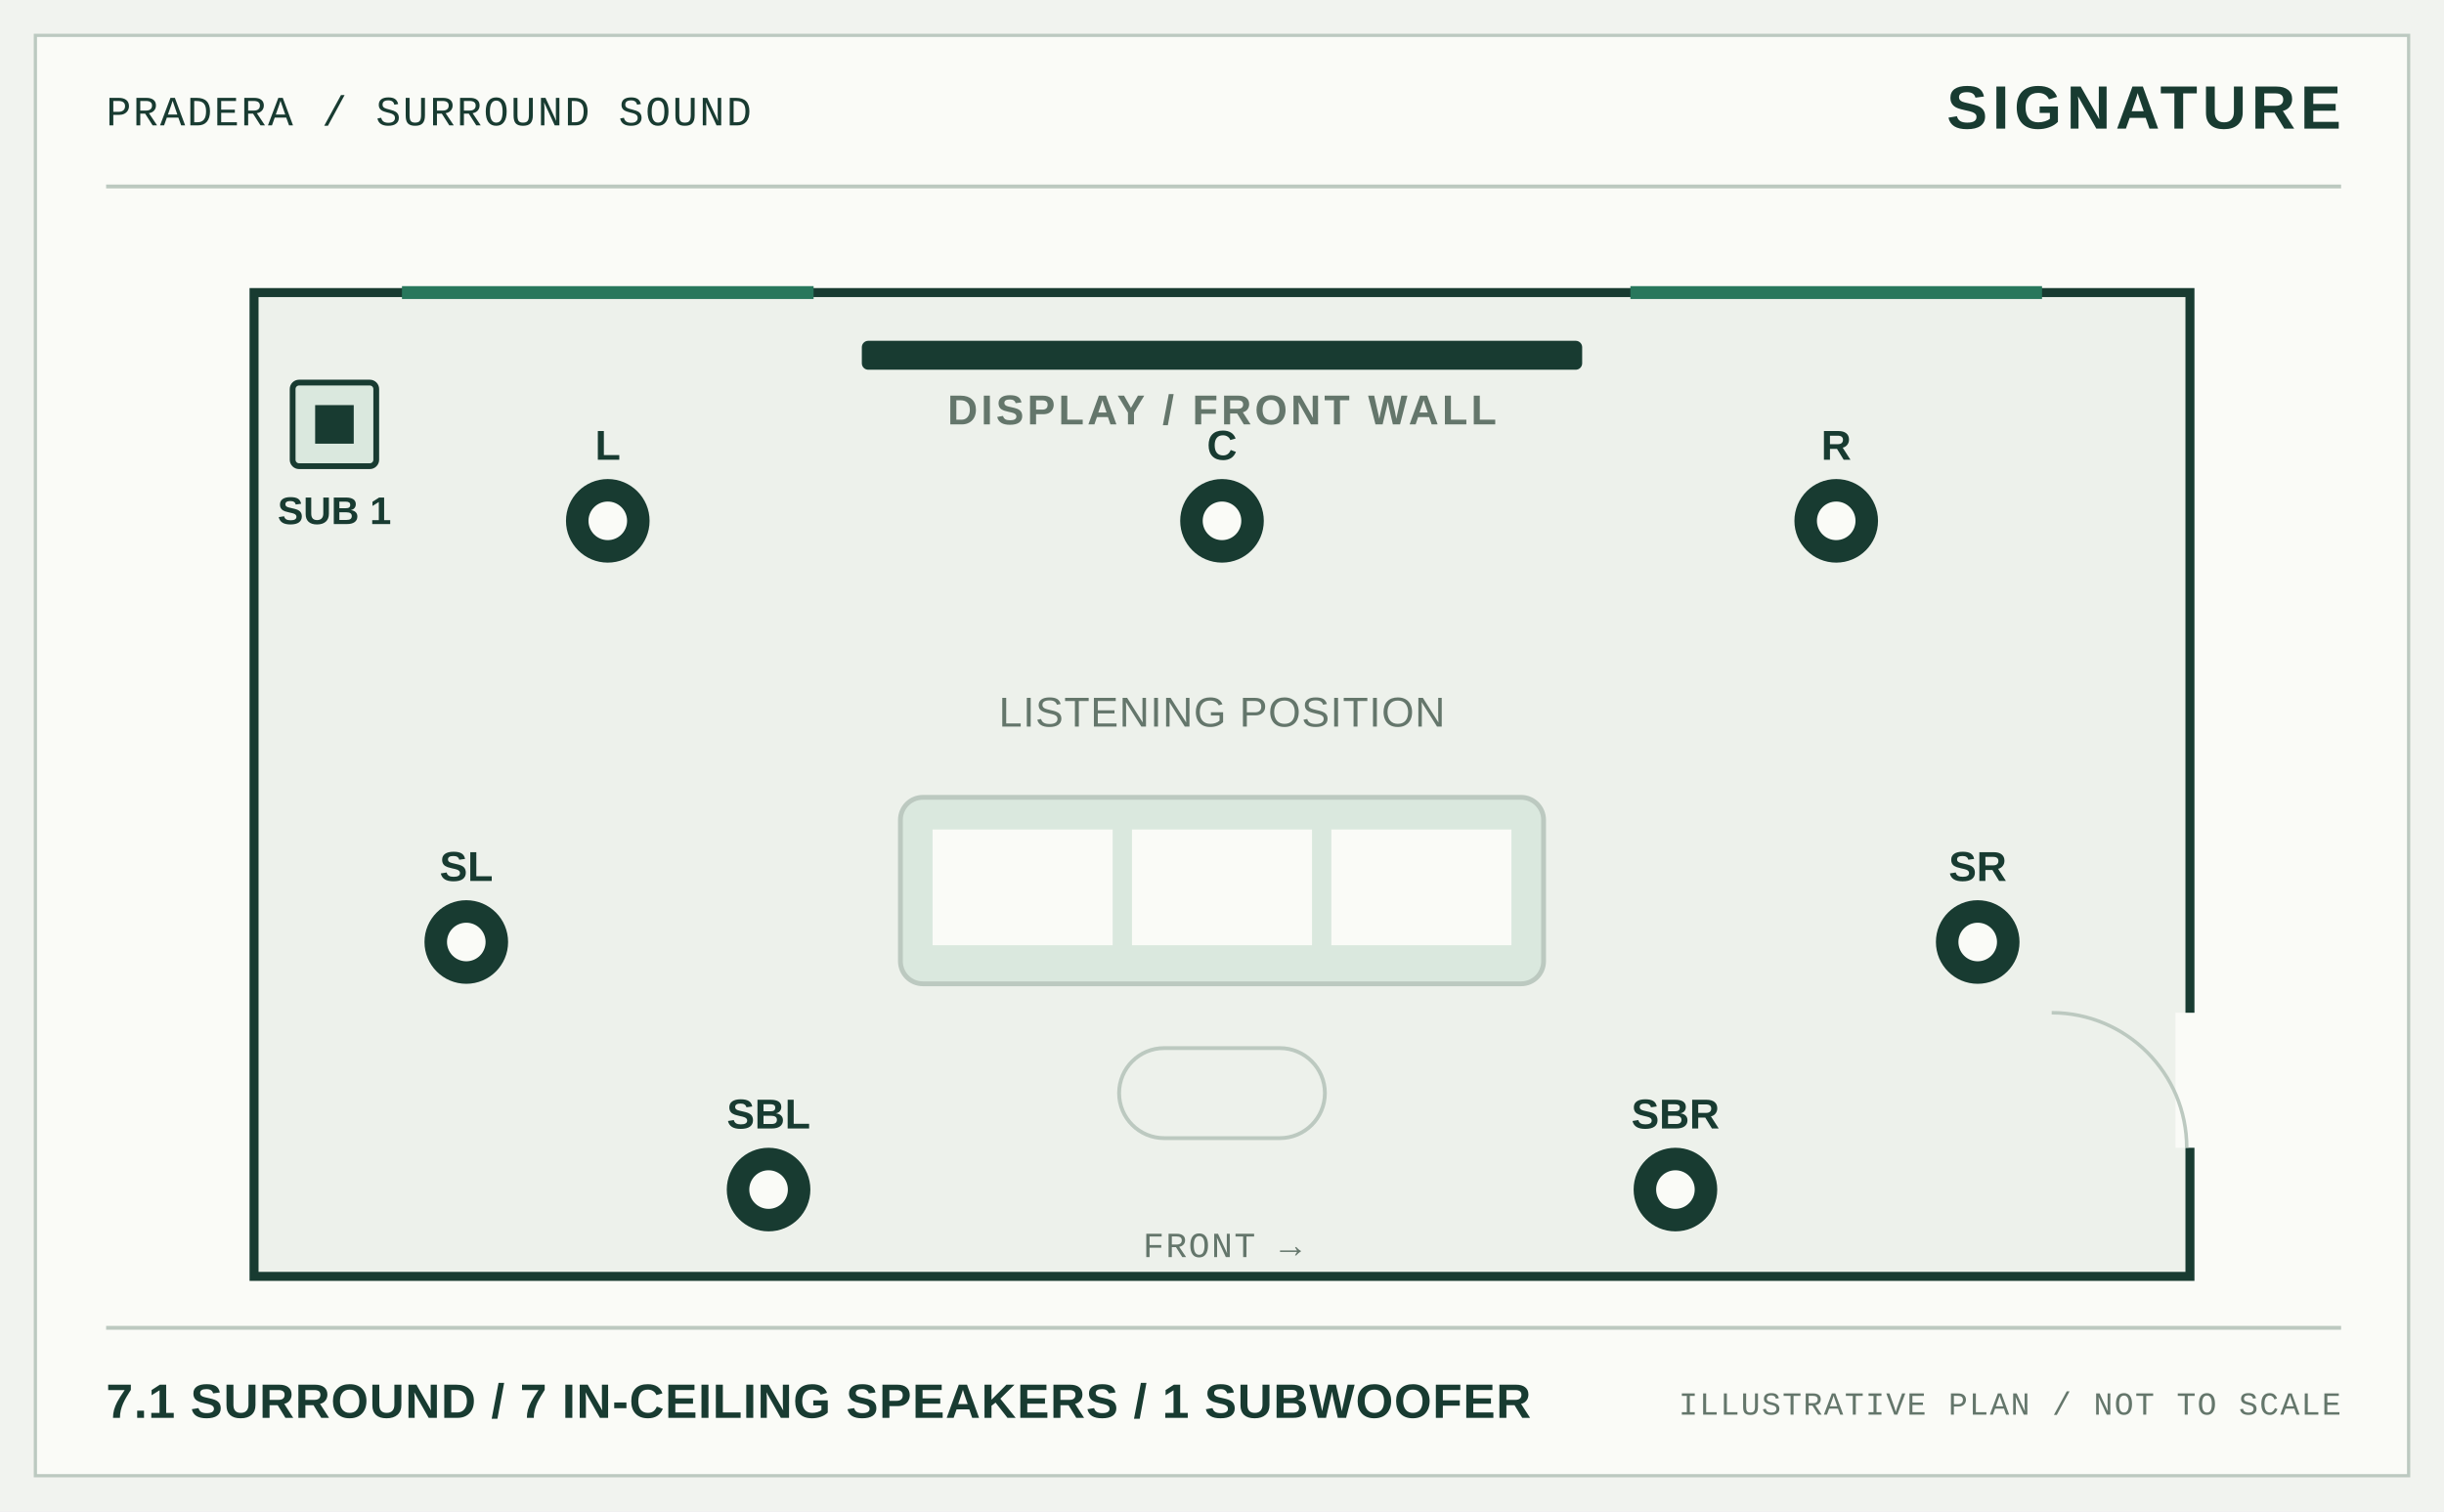
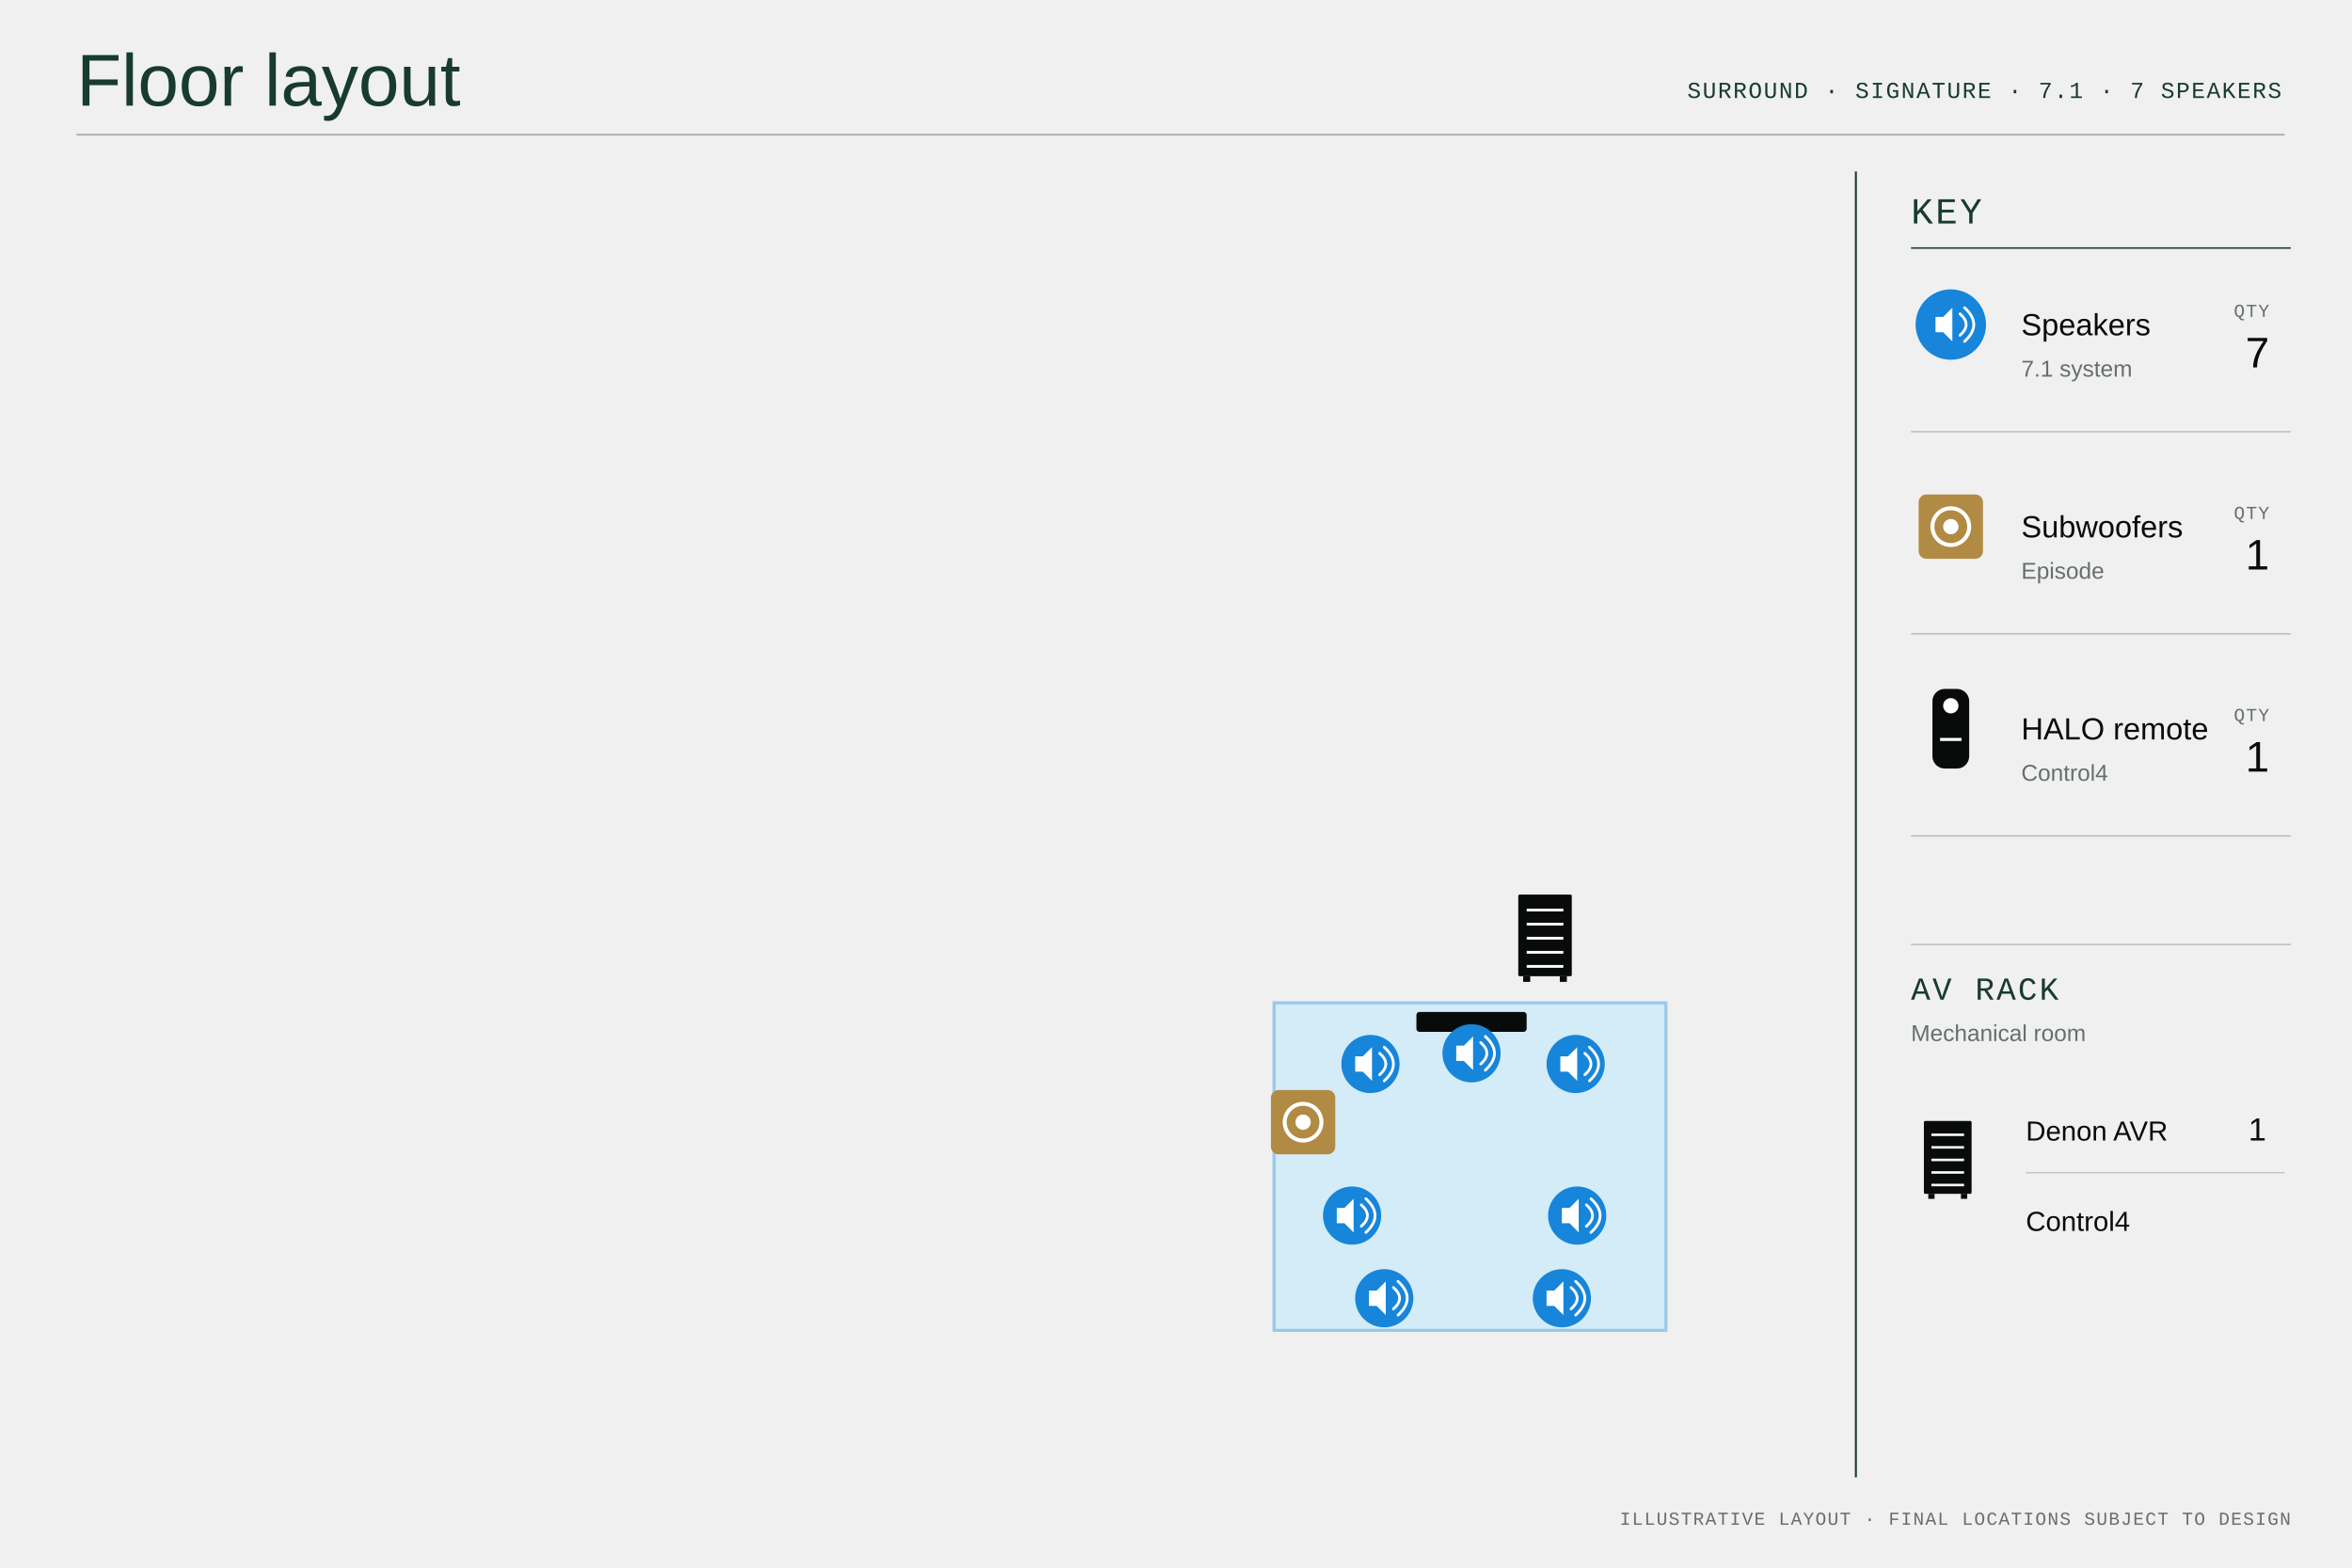
- <svg xmlns="http://www.w3.org/2000/svg" width="760" height="470" viewBox="0 0 760 470" role="img" aria-labelledby="ttl-surround-2 dsc-surround-2">
-   <rect x="0" y="0" width="760" height="470" rx="0" fill="#F1F3EF" stroke="none" stroke-width="0" />
-   <rect x="11" y="11" width="738" height="448" rx="0" fill="#FAFBF7" stroke="#BCC9C0" stroke-width="1" />
-   <text x="33" y="39" fill="#183B31" text-anchor="start" font-family="'Courier New',monospace" font-size="13" font-weight="500" letter-spacing=".045em">PRADERA  /  SURROUND SOUND</text>
-   <text x="728" y="40" fill="#183B31" text-anchor="end" font-family="Arial,Helvetica,sans-serif" font-size="19" font-weight="600" letter-spacing=".08em">SIGNATURE</text>
-   <line x1="33" y1="58" x2="728" y2="58" stroke="#BCC9C0" stroke-width="1.2" />
-   <rect x="79" y="91" width="602" height="306" rx="0" fill="#EDF1EB" stroke="#183B31" stroke-width="2.8" />
-   <line x1="125" y1="91" x2="253" y2="91" stroke="#28775C" stroke-width="4" />
-   <line x1="507" y1="91" x2="635" y2="91" stroke="#28775C" stroke-width="4" />
-   <line x1="680" y1="315" x2="680" y2="357" stroke="#FAFBF7" stroke-width="7" />
-   <path d="M680 357A42 42 0 0 0 638 315" fill="none" stroke="#BCC9C0" stroke-width="1.1" />
-   <rect x="268" y="106" width="224" height="9" rx="2" fill="#183B31" stroke="#183B31" stroke-width="0" />
-   <text x="380" y="132" fill="#64766B" text-anchor="middle" font-family="Arial,Helvetica,sans-serif" font-size="13" font-weight="600" letter-spacing=".08em">DISPLAY / FRONT WALL</text>
-   <rect x="280" y="248" width="200" height="58" rx="7" fill="#DAE8DE" stroke="#BCC9C0" stroke-width="1.5" />
-   <rect x="290" y="258" width="56" height="36" rx="0" fill="#FAFBF7" stroke="none" stroke-width="0" />
-   <rect x="352" y="258" width="56" height="36" rx="0" fill="#FAFBF7" stroke="none" stroke-width="0" />
-   <rect x="414" y="258" width="56" height="36" rx="0" fill="#FAFBF7" stroke="none" stroke-width="0" />
-   <rect x="348" y="326" width="64" height="28" rx="14" fill="none" stroke="#BCC9C0" stroke-width="1.2" />
-   <text x="380" y="391" fill="#64766B" text-anchor="middle" font-family="'Courier New',monospace" font-size="11" font-weight="500" letter-spacing=".045em">FRONT →</text>
-   <circle cx="189" cy="162" r="13" fill="#183B31" stroke="none" stroke-width="0" />
-   <circle cx="189" cy="162" r="6" fill="#FAFBF7" stroke="none" stroke-width="0" />
-   <text x="189" y="143" fill="#183B31" text-anchor="middle" font-family="Arial,Helvetica,sans-serif" font-size="13" font-weight="700" letter-spacing="0">L</text>
-   <circle cx="571" cy="162" r="13" fill="#183B31" stroke="none" stroke-width="0" />
-   <circle cx="571" cy="162" r="6" fill="#FAFBF7" stroke="none" stroke-width="0" />
-   <text x="571" y="143" fill="#183B31" text-anchor="middle" font-family="Arial,Helvetica,sans-serif" font-size="13" font-weight="700" letter-spacing="0">R</text>
-   <circle cx="380" cy="162" r="13" fill="#183B31" stroke="none" stroke-width="0" />
-   <circle cx="380" cy="162" r="6" fill="#FAFBF7" stroke="none" stroke-width="0" />
-   <text x="380" y="143" fill="#183B31" text-anchor="middle" font-family="Arial,Helvetica,sans-serif" font-size="13" font-weight="700" letter-spacing="0">C</text>
-   <circle cx="145" cy="293" r="13" fill="#183B31" stroke="none" stroke-width="0" />
-   <circle cx="145" cy="293" r="6" fill="#FAFBF7" stroke="none" stroke-width="0" />
-   <text x="145" y="274" fill="#183B31" text-anchor="middle" font-family="Arial,Helvetica,sans-serif" font-size="13" font-weight="700" letter-spacing="0">SL</text>
-   <circle cx="615" cy="293" r="13" fill="#183B31" stroke="none" stroke-width="0" />
-   <circle cx="615" cy="293" r="6" fill="#FAFBF7" stroke="none" stroke-width="0" />
-   <text x="615" y="274" fill="#183B31" text-anchor="middle" font-family="Arial,Helvetica,sans-serif" font-size="13" font-weight="700" letter-spacing="0">SR</text>
-   <circle cx="239" cy="370" r="13" fill="#183B31" stroke="none" stroke-width="0" />
-   <circle cx="239" cy="370" r="6" fill="#FAFBF7" stroke="none" stroke-width="0" />
-   <text x="239" y="351" fill="#183B31" text-anchor="middle" font-family="Arial,Helvetica,sans-serif" font-size="13" font-weight="700" letter-spacing="0">SBL</text>
-   <circle cx="521" cy="370" r="13" fill="#183B31" stroke="none" stroke-width="0" />
-   <circle cx="521" cy="370" r="6" fill="#FAFBF7" stroke="none" stroke-width="0" />
-   <text x="521" y="351" fill="#183B31" text-anchor="middle" font-family="Arial,Helvetica,sans-serif" font-size="13" font-weight="700" letter-spacing="0">SBR</text>
-   <rect x="91" y="119" width="26" height="26" rx="2" fill="#DAE8DE" stroke="#183B31" stroke-width="1.8" />
-   <rect x="98" y="126" width="12" height="12" rx="0" fill="#183B31" stroke="none" stroke-width="0" />
-   <text x="104" y="163" fill="#183B31" text-anchor="middle" font-family="Arial,Helvetica,sans-serif" font-size="12" font-weight="600" letter-spacing="0">SUB 1</text>
-   <text x="380" y="226" fill="#64766B" text-anchor="middle" font-family="Arial,Helvetica,sans-serif" font-size="13" font-weight="500" letter-spacing=".02em">LISTENING POSITION</text>
-   <line x1="33" y1="413" x2="728" y2="413" stroke="#BCC9C0" stroke-width="1.2" />
-   <text x="33" y="441" fill="#183B31" text-anchor="start" font-family="Arial,Helvetica,sans-serif" font-size="15" font-weight="600" letter-spacing=".02em">7.1 SURROUND  /  7 IN-CEILING SPEAKERS  /  1 SUBWOOFER</text>
-   <text x="728" y="440" fill="#64766B" text-anchor="end" font-family="'Courier New',monospace" font-size="10" font-weight="500" letter-spacing=".045em">ILLUSTRATIVE PLAN  /  NOT TO SCALE</text>
+ <svg xmlns="http://www.w3.org/2000/svg" viewBox="0 0 1536 1024" width="1536" height="1024" role="img" aria-label="Surround Signature floor layout and equipment key">
+   <text x="50" y="69" fill="#183B31" font-family="Arial,Helvetica,sans-serif" font-size="48">Floor layout</text>
+   <text x="1490" y="64" fill="#183B31" font-family="IBM Plex Mono,Courier New,monospace" font-size="15" letter-spacing=".065em" text-anchor="end">SURROUND · SIGNATURE · 7.1 · 7 SPEAKERS</text>
+   <line x1="50" y1="88" x2="1492" y2="88" stroke="#9DA7A3" stroke-width="1" />
+   <rect x="832" y="655" width="256" height="214" fill="#BFE9FC" fill-opacity=".60" stroke="#1685DA" stroke-opacity=".35" stroke-width="2" />
+   <rect x="925" y="661" width="72" height="13" rx="2" fill="#090B0A" />
+   <line x1="961" y1="674" x2="961" y2="690" stroke="#090B0A" stroke-width="2" />
+   <g transform="translate(895,695)">
+     <circle r="19" fill="#1685DA" />
+     <path d="M-10 -5h5l6 -6v22l-6 -6h-5z" fill="white" />
+     <path d="M6 -7q8 7 0 14M9 -11q12 11 0 22" fill="none" stroke="white" stroke-width="1.8" stroke-linecap="round" />
+   </g>
+   <g transform="translate(961,688)">
+     <circle r="19" fill="#1685DA" />
+     <path d="M-10 -5h5l6 -6v22l-6 -6h-5z" fill="white" />
+     <path d="M6 -7q8 7 0 14M9 -11q12 11 0 22" fill="none" stroke="white" stroke-width="1.8" stroke-linecap="round" />
+   </g>
+   <g transform="translate(1029,695)">
+     <circle r="19" fill="#1685DA" />
+     <path d="M-10 -5h5l6 -6v22l-6 -6h-5z" fill="white" />
+     <path d="M6 -7q8 7 0 14M9 -11q12 11 0 22" fill="none" stroke="white" stroke-width="1.8" stroke-linecap="round" />
+   </g>
+   <g transform="translate(883,794)">
+     <circle r="19" fill="#1685DA" />
+     <path d="M-10 -5h5l6 -6v22l-6 -6h-5z" fill="white" />
+     <path d="M6 -7q8 7 0 14M9 -11q12 11 0 22" fill="none" stroke="white" stroke-width="1.8" stroke-linecap="round" />
+   </g>
+   <g transform="translate(1030,794)">
+     <circle r="19" fill="#1685DA" />
+     <path d="M-10 -5h5l6 -6v22l-6 -6h-5z" fill="white" />
+     <path d="M6 -7q8 7 0 14M9 -11q12 11 0 22" fill="none" stroke="white" stroke-width="1.8" stroke-linecap="round" />
+   </g>
+   <g transform="translate(904,848)">
+     <circle r="19" fill="#1685DA" />
+     <path d="M-10 -5h5l6 -6v22l-6 -6h-5z" fill="white" />
+     <path d="M6 -7q8 7 0 14M9 -11q12 11 0 22" fill="none" stroke="white" stroke-width="1.8" stroke-linecap="round" />
+   </g>
+   <g transform="translate(1020,848)">
+     <circle r="19" fill="#1685DA" />
+     <path d="M-10 -5h5l6 -6v22l-6 -6h-5z" fill="white" />
+     <path d="M6 -7q8 7 0 14M9 -11q12 11 0 22" fill="none" stroke="white" stroke-width="1.8" stroke-linecap="round" />
+   </g>
+   <g transform="translate(851,733)">
+     <rect x="-21" y="-21" width="42" height="42" rx="5" fill="#B18A43" />
+     <circle r="12" fill="none" stroke="white" stroke-width="2.6" />
+     <circle r="5" fill="white" />
+   </g>
+   <g transform="translate(1009,611) scale(0.92)">
+     <rect x="-19" y="-29" width="38" height="58" rx="1" fill="#090B0A" />
+     <path d="M-13 -18h26M-13 -8h26M-13 2h26M-13 12h26M-13 22h26" stroke="#FAFBF7" stroke-width="2" />
+     <path d="M-13 29v4m26 -4v4" stroke="#090B0A" stroke-width="5" />
+   </g>
+   <line x1="1212" y1="112" x2="1212" y2="965" stroke="#183B31" stroke-width="1.3" />
+   <text x="1248" y="146" fill="#183B31" font-family="IBM Plex Mono,Courier New,monospace" font-size="24" letter-spacing=".065em">KEY</text>
+   <line x1="1248" y1="162" x2="1496" y2="162" stroke="#183B31" stroke-width="1" />
+   <g>
+     <g transform="translate(1274,212)">
+       <circle r="23" fill="#1685DA" />
+       <path d="M-10 -5h5l6 -6v22l-6 -6h-5z" fill="white" />
+       <path d="M6 -7q8 7 0 14M9 -11q12 11 0 22" fill="none" stroke="white" stroke-width="1.8" stroke-linecap="round" />
+     </g>
+     <text x="1320" y="219" fill="#090B0A" font-family="Arial,Helvetica,sans-serif" font-size="20">Speakers</text>
+     <text x="1320" y="246" fill="#666E70" font-family="Arial,Helvetica,sans-serif" font-size="15">7.1 system</text>
+     <text x="1482" y="207" fill="#666E70" font-family="IBM Plex Mono,Courier New,monospace" font-size="12" letter-spacing=".065em" text-anchor="end">QTY</text>
+     <text x="1482" y="240" fill="#090B0A" font-family="Arial,Helvetica,sans-serif" font-size="28" text-anchor="end">7</text>
+     <line x1="1248" y1="282" x2="1496" y2="282" stroke="#BBC2BE" stroke-width="1" />
+   </g>
+   <g>
+     <g transform="translate(1274,344)">
+       <rect x="-21" y="-21" width="42" height="42" rx="5" fill="#B18A43" />
+       <circle r="12" fill="none" stroke="white" stroke-width="2.6" />
+       <circle r="5" fill="white" />
+     </g>
+     <text x="1320" y="351" fill="#090B0A" font-family="Arial,Helvetica,sans-serif" font-size="20">Subwoofers</text>
+     <text x="1320" y="378" fill="#666E70" font-family="Arial,Helvetica,sans-serif" font-size="15">Episode</text>
+     <text x="1482" y="339" fill="#666E70" font-family="IBM Plex Mono,Courier New,monospace" font-size="12" letter-spacing=".065em" text-anchor="end">QTY</text>
+     <text x="1482" y="372" fill="#090B0A" font-family="Arial,Helvetica,sans-serif" font-size="28" text-anchor="end">1</text>
+     <line x1="1248" y1="414" x2="1496" y2="414" stroke="#BBC2BE" stroke-width="1" />
+   </g>
+   <g>
+     <g transform="translate(1274,476)">
+       <rect x="-12" y="-26" width="24" height="52" rx="8" fill="#090B0A" />
+       <circle cy="-15" r="5" fill="white" />
+       <path d="M-7 7h14" stroke="white" stroke-width="2" />
+     </g>
+     <text x="1320" y="483" fill="#090B0A" font-family="Arial,Helvetica,sans-serif" font-size="20">HALO remote</text>
+     <text x="1320" y="510" fill="#666E70" font-family="Arial,Helvetica,sans-serif" font-size="15">Control4</text>
+     <text x="1482" y="471" fill="#666E70" font-family="IBM Plex Mono,Courier New,monospace" font-size="12" letter-spacing=".065em" text-anchor="end">QTY</text>
+     <text x="1482" y="504" fill="#090B0A" font-family="Arial,Helvetica,sans-serif" font-size="28" text-anchor="end">1</text>
+     <line x1="1248" y1="546" x2="1496" y2="546" stroke="#BBC2BE" stroke-width="1" />
+   </g>
+   <line x1="1248" y1="617" x2="1496" y2="617" stroke="#BBC2BE" stroke-width="1" />
+   <text x="1248" y="653" fill="#183B31" font-family="IBM Plex Mono,Courier New,monospace" font-size="21" letter-spacing=".065em">AV RACK</text>
+   <text x="1248" y="680" fill="#666E70" font-family="Arial,Helvetica,sans-serif" font-size="15">Mechanical room</text>
+   <g transform="translate(1272,756) scale(0.82)">
+     <rect x="-19" y="-29" width="38" height="58" rx="1" fill="#090B0A" />
+     <path d="M-13 -18h26M-13 -8h26M-13 2h26M-13 12h26M-13 22h26" stroke="#FAFBF7" stroke-width="2" />
+     <path d="M-13 29v4m26 -4v4" stroke="#090B0A" stroke-width="5" />
+   </g>
+   <text x="1323" y="745" fill="#090B0A" font-family="Arial,Helvetica,sans-serif" font-size="18">Denon AVR</text>
+   <text x="1480" y="745" fill="#090B0A" font-family="Arial,Helvetica,sans-serif" font-size="21" text-anchor="end">1</text>
+   <line x1="1323" y1="766" x2="1492" y2="766" stroke="#BCC2BE" stroke-width=".8" />
+   <text x="1323" y="804" fill="#090B0A" font-family="Arial,Helvetica,sans-serif" font-size="18">Control4</text>
+   <text x="1496" y="996" fill="#666E70" font-family="IBM Plex Mono,Courier New,monospace" font-size="12" letter-spacing=".065em" text-anchor="end">ILLUSTRATIVE LAYOUT · FINAL LOCATIONS SUBJECT TO DESIGN</text>
</svg>
